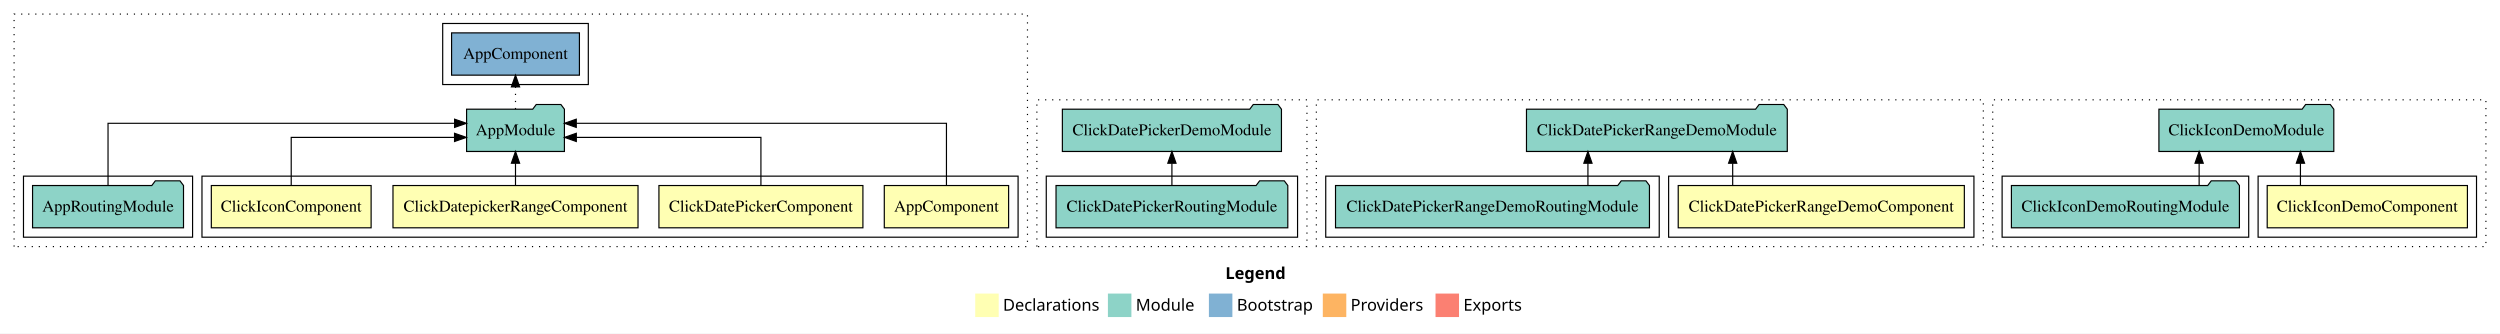
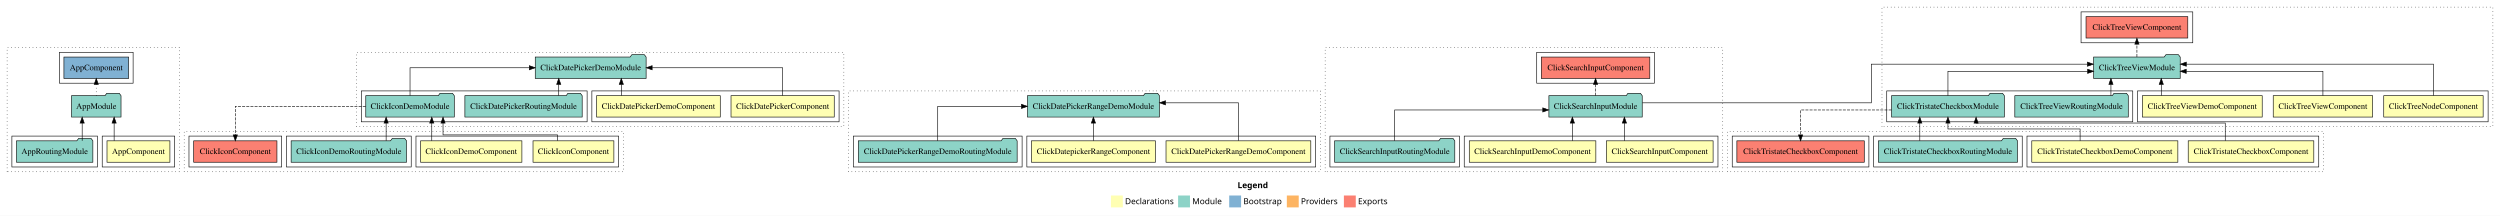
- <svg xmlns="http://www.w3.org/2000/svg" width="2129pt" height="284pt" viewBox="0.00 0.00 2129.00 284.00">
-   <g id="graph0" class="graph" transform="scale(1 1) rotate(0) translate(4 280)">
-     <polygon fill="#ffffff" stroke="transparent" points="-4,4 -4,-280 2125,-280 2125,4 -4,4" />
-     <text text-anchor="start" x="1039.509" y="-42.4" font-family="sans-serif" font-weight="bold" font-size="14.00" fill="#000000">Legend</text>
-     <polygon fill="#ffffb3" stroke="transparent" points="826.5,-10 826.5,-30 846.5,-30 846.5,-10 826.5,-10" />
-     <text text-anchor="start" x="850.129" y="-15.4" font-family="sans-serif" font-size="14.00" fill="#000000">  Declarations</text>
-     <polygon fill="#8dd3c7" stroke="transparent" points="939.5,-10 939.5,-30 959.5,-30 959.5,-10 939.5,-10" />
-     <text text-anchor="start" x="963.225" y="-15.4" font-family="sans-serif" font-size="14.00" fill="#000000">  Module</text>
-     <polygon fill="#80b1d3" stroke="transparent" points="1025.5,-10 1025.5,-30 1045.5,-30 1045.5,-10 1025.5,-10" />
-     <text text-anchor="start" x="1049.281" y="-15.4" font-family="sans-serif" font-size="14.00" fill="#000000">  Bootstrap</text>
-     <polygon fill="#fdb462" stroke="transparent" points="1122.5,-10 1122.5,-30 1142.5,-30 1142.5,-10 1122.5,-10" />
-     <text text-anchor="start" x="1146.173" y="-15.4" font-family="sans-serif" font-size="14.00" fill="#000000">  Providers</text>
-     <polygon fill="#fb8072" stroke="transparent" points="1218.5,-10 1218.5,-30 1238.5,-30 1238.5,-10 1218.5,-10" />
-     <text text-anchor="start" x="1242.226" y="-15.4" font-family="sans-serif" font-size="14.00" fill="#000000">  Exports</text>
+ <svg xmlns="http://www.w3.org/2000/svg" width="4207pt" height="363pt" viewBox="0.00 0.00 4207.00 363.00">
+   <g id="graph0" class="graph" transform="scale(1 1) rotate(0) translate(4 359)">
+     <polygon fill="#ffffff" stroke="transparent" points="-4,4 -4,-359 4203,-359 4203,4 -4,4" />
+     <text text-anchor="start" x="2078.509" y="-42.4" font-family="sans-serif" font-weight="bold" font-size="14.00" fill="#000000">Legend</text>
+     <polygon fill="#ffffb3" stroke="transparent" points="1865.5,-10 1865.5,-30 1885.5,-30 1885.5,-10 1865.5,-10" />
+     <text text-anchor="start" x="1889.129" y="-15.4" font-family="sans-serif" font-size="14.00" fill="#000000">  Declarations</text>
+     <polygon fill="#8dd3c7" stroke="transparent" points="1978.5,-10 1978.5,-30 1998.5,-30 1998.5,-10 1978.5,-10" />
+     <text text-anchor="start" x="2002.225" y="-15.4" font-family="sans-serif" font-size="14.00" fill="#000000">  Module</text>
+     <polygon fill="#80b1d3" stroke="transparent" points="2064.5,-10 2064.5,-30 2084.5,-30 2084.5,-10 2064.5,-10" />
+     <text text-anchor="start" x="2088.281" y="-15.4" font-family="sans-serif" font-size="14.00" fill="#000000">  Bootstrap</text>
+     <polygon fill="#fdb462" stroke="transparent" points="2161.5,-10 2161.5,-30 2181.5,-30 2181.5,-10 2161.5,-10" />
+     <text text-anchor="start" x="2185.173" y="-15.4" font-family="sans-serif" font-size="14.00" fill="#000000">  Providers</text>
+     <polygon fill="#fb8072" stroke="transparent" points="2257.5,-10 2257.5,-30 2277.5,-30 2277.5,-10 2257.5,-10" />
+     <text text-anchor="start" x="2281.226" y="-15.4" font-family="sans-serif" font-size="14.00" fill="#000000">  Exports</text>
    <g id="clust1" class="cluster">
-       <polygon fill="none" stroke="#000000" stroke-dasharray="1,5" points="8,-70 8,-268 871,-268 871,-70 8,-70" />
+       <polygon fill="none" stroke="#000000" stroke-dasharray="1,5" points="8,-70 8,-279 298,-279 298,-70 8,-70" />
    </g>
    <g id="clust2" class="cluster">
-       <polygon fill="none" stroke="#000000" points="168,-78 168,-130 863,-130 863,-78 168,-78" />
-     </g>
-     <g id="clust7" class="cluster">
+       <polygon fill="none" stroke="#000000" points="168,-78 168,-130 290,-130 290,-78 168,-78" />
+     </g>
+     <g id="clust4" class="cluster">
      <polygon fill="none" stroke="#000000" points="16,-78 16,-130 160,-130 160,-78 16,-78" />
    </g>
-     <g id="clust9" class="cluster">
-       <polygon fill="none" stroke="#000000" points="373,-208 373,-260 497,-260 497,-208 373,-208" />
-     </g>
-     <g id="clust17" class="cluster">
-       <polygon fill="none" stroke="#000000" stroke-dasharray="1,5" points="879,-70 879,-195 1109,-195 1109,-70 879,-70" />
-     </g>
-     <g id="clust19" class="cluster">
-       <polygon fill="none" stroke="#000000" points="887,-78 887,-130 1101,-130 1101,-78 887,-78" />
+     <g id="clust6" class="cluster">
+       <polygon fill="none" stroke="#000000" points="96,-219 96,-271 220,-271 220,-219 96,-219" />
+     </g>
+     <g id="clust14" class="cluster">
+       <polygon fill="none" stroke="#000000" stroke-dasharray="1,5" points="596,-146 596,-271 1416,-271 1416,-146 596,-146" />
+     </g>
+     <g id="clust15" class="cluster">
+       <polygon fill="none" stroke="#000000" points="992,-154 992,-206 1408,-206 1408,-154 992,-154" />
+     </g>
+     <g id="clust18" class="cluster">
+       <polygon fill="none" stroke="#000000" points="604,-154 604,-206 984,-206 984,-154 604,-154" />
+     </g>
+     <g id="clust22" class="cluster">
+       <polygon fill="none" stroke="#000000" stroke-dasharray="1,5" points="1424,-70 1424,-206 2218,-206 2218,-70 1424,-70" />
    </g>
    <g id="clust23" class="cluster">
-       <polygon fill="none" stroke="#000000" stroke-dasharray="1,5" points="1117,-70 1117,-195 1685,-195 1685,-70 1117,-70" />
-     </g>
-     <g id="clust24" class="cluster">
-       <polygon fill="none" stroke="#000000" points="1417,-78 1417,-130 1677,-130 1677,-78 1417,-78" />
+       <polygon fill="none" stroke="#000000" points="1724,-78 1724,-130 2210,-130 2210,-78 1724,-78" />
    </g>
    <g id="clust26" class="cluster">
-       <polygon fill="none" stroke="#000000" points="1125,-78 1125,-130 1409,-130 1409,-78 1125,-78" />
+       <polygon fill="none" stroke="#000000" points="1432,-78 1432,-130 1716,-130 1716,-78 1432,-78" />
    </g>
    <g id="clust42" class="cluster">
-       <polygon fill="none" stroke="#000000" stroke-dasharray="1,5" points="1693,-70 1693,-195 2113,-195 2113,-70 1693,-70" />
+       <polygon fill="none" stroke="#000000" stroke-dasharray="1,5" points="306,-70 306,-138 1045,-138 1045,-70 306,-70" />
    </g>
    <g id="clust43" class="cluster">
-       <polygon fill="none" stroke="#000000" points="1919,-78 1919,-130 2105,-130 2105,-78 1919,-78" />
-     </g>
-     <g id="clust45" class="cluster">
-       <polygon fill="none" stroke="#000000" points="1701,-78 1701,-130 1911,-130 1911,-78 1701,-78" />
+       <polygon fill="none" stroke="#000000" points="696,-78 696,-130 1037,-130 1037,-78 696,-78" />
+     </g>
+     <g id="clust46" class="cluster">
+       <polygon fill="none" stroke="#000000" points="478,-78 478,-130 688,-130 688,-78 478,-78" />
+     </g>
+     <g id="clust47" class="cluster">
+       <polygon fill="none" stroke="#000000" points="314,-78 314,-130 470,-130 470,-78 314,-78" />
+     </g>
+     <g id="clust56" class="cluster">
+       <polygon fill="none" stroke="#000000" stroke-dasharray="1,5" points="2226,-70 2226,-279 2895,-279 2895,-70 2226,-70" />
+     </g>
+     <g id="clust57" class="cluster">
+       <polygon fill="none" stroke="#000000" points="2460,-78 2460,-130 2887,-130 2887,-78 2460,-78" />
+     </g>
+     <g id="clust60" class="cluster">
+       <polygon fill="none" stroke="#000000" points="2234,-78 2234,-130 2452,-130 2452,-78 2234,-78" />
+     </g>
+     <g id="clust61" class="cluster">
+       <polygon fill="none" stroke="#000000" points="2582,-219 2582,-271 2780,-271 2780,-219 2582,-219" />
+     </g>
+     <g id="clust70" class="cluster">
+       <polygon fill="none" stroke="#000000" stroke-dasharray="1,5" points="3163,-146 3163,-347 4191,-347 4191,-146 3163,-146" />
+     </g>
+     <g id="clust71" class="cluster">
+       <polygon fill="none" stroke="#000000" points="3593,-154 3593,-206 4183,-206 4183,-154 3593,-154" />
+     </g>
+     <g id="clust75" class="cluster">
+       <polygon fill="none" stroke="#000000" points="3171,-154 3171,-206 3585,-206 3585,-154 3171,-154" />
+     </g>
+     <g id="clust76" class="cluster">
+       <polygon fill="none" stroke="#000000" points="3498,-287 3498,-339 3686,-339 3686,-287 3498,-287" />
+     </g>
+     <g id="clust85" class="cluster">
+       <polygon fill="none" stroke="#000000" stroke-dasharray="1,5" points="2903,-70 2903,-138 3906,-138 3906,-70 2903,-70" />
+     </g>
+     <g id="clust86" class="cluster">
+       <polygon fill="none" stroke="#000000" points="3407,-78 3407,-130 3898,-130 3898,-78 3407,-78" />
+     </g>
+     <g id="clust89" class="cluster">
+       <polygon fill="none" stroke="#000000" points="3149,-78 3149,-130 3399,-130 3399,-78 3149,-78" />
+     </g>
+     <g id="clust90" class="cluster">
+       <polygon fill="none" stroke="#000000" points="2911,-78 2911,-130 3141,-130 3141,-78 2911,-78" />
    </g>
    <g id="node1" class="node">
-       <polygon fill="#ffffb3" stroke="#000000" points="854.94,-122 749.06,-122 749.06,-86 854.94,-86 854.94,-122" />
-       <text text-anchor="middle" x="802" y="-99.8" font-family="Times,serif" font-size="14.00" fill="#000000">AppComponent</text>
-     </g>
-     <g id="node5" class="node">
-       <polygon fill="#8dd3c7" stroke="#000000" points="476.657,-187 473.657,-191 452.657,-191 449.657,-187 393.343,-187 393.343,-151 476.657,-151 476.657,-187" />
-       <text text-anchor="middle" x="435" y="-164.8" font-family="Times,serif" font-size="14.00" fill="#000000">AppModule</text>
+       <polygon fill="#ffffb3" stroke="#000000" points="281.94,-122 176.06,-122 176.06,-86 281.94,-86 281.94,-122" />
+       <text text-anchor="middle" x="229" y="-99.8" font-family="Times,serif" font-size="14.00" fill="#000000">AppComponent</text>
+     </g>
+     <g id="node2" class="node">
+       <polygon fill="#8dd3c7" stroke="#000000" points="199.657,-198 196.657,-202 175.657,-202 172.657,-198 116.343,-198 116.343,-162 199.657,-162 199.657,-198" />
+       <text text-anchor="middle" x="158" y="-175.8" font-family="Times,serif" font-size="14.00" fill="#000000">AppModule</text>
    </g>
    <g id="edge1" class="edge">
-       <path fill="none" stroke="#000000" d="M802,-122.284C802,-143.321 802,-175 802,-175 802,-175 486.742,-175 486.742,-175" />
-       <polygon fill="#000000" stroke="#000000" points="486.742,-171.5 476.742,-175 486.742,-178.5 486.742,-171.5" />
-     </g>
-     <g id="node2" class="node">
-       <polygon fill="#ffffb3" stroke="#000000" points="730.854,-122 557.146,-122 557.146,-86 730.854,-86 730.854,-122" />
-       <text text-anchor="middle" x="644" y="-99.8" font-family="Times,serif" font-size="14.00" fill="#000000">ClickDatePickerComponent</text>
-     </g>
-     <g id="edge2" class="edge">
-       <path fill="none" stroke="#000000" d="M644,-122.022C644,-139.373 644,-163 644,-163 644,-163 486.792,-163 486.792,-163" />
-       <polygon fill="#000000" stroke="#000000" points="486.792,-159.5 476.792,-163 486.792,-166.5 486.792,-159.5" />
+       <path fill="none" stroke="#000000" d="M188.054,-122.011C188.054,-122.011 188.054,-151.855 188.054,-151.855" />
+       <polygon fill="#000000" stroke="#000000" points="184.554,-151.855 188.054,-161.855 191.554,-151.855 184.554,-151.855" />
+     </g>
+     <g id="node4" class="node">
+       <polygon fill="#80b1d3" stroke="#000000" points="212.439,-263 103.561,-263 103.561,-227 212.439,-227 212.439,-263" />
+       <text text-anchor="middle" x="158" y="-240.8" font-family="Times,serif" font-size="14.00" fill="#000000">AppComponent </text>
+     </g>
+     <g id="edge3" class="edge">
+       <path fill="none" stroke="#000000" stroke-dasharray="1,5" d="M158,-198.106C158,-198.106 158,-216.991 158,-216.991" />
+       <polygon fill="#000000" stroke="#000000" points="154.5,-216.991 158,-226.991 161.5,-216.991 154.5,-216.991" />
    </g>
    <g id="node3" class="node">
-       <polygon fill="#ffffb3" stroke="#000000" points="539.337,-122 330.663,-122 330.663,-86 539.337,-86 539.337,-122" />
-       <text text-anchor="middle" x="435" y="-99.8" font-family="Times,serif" font-size="14.00" fill="#000000">ClickDatepickerRangeComponent</text>
-     </g>
-     <g id="edge3" class="edge">
-       <path fill="none" stroke="#000000" d="M435,-122.106C435,-122.106 435,-140.991 435,-140.991" />
-       <polygon fill="#000000" stroke="#000000" points="431.5,-140.991 435,-150.991 438.5,-140.991 431.5,-140.991" />
-     </g>
-     <g id="node4" class="node">
-       <polygon fill="#ffffb3" stroke="#000000" points="312.041,-122 175.959,-122 175.959,-86 312.041,-86 312.041,-122" />
-       <text text-anchor="middle" x="244" y="-99.8" font-family="Times,serif" font-size="14.00" fill="#000000">ClickIconComponent</text>
-     </g>
-     <g id="edge4" class="edge">
-       <path fill="none" stroke="#000000" d="M244,-122.022C244,-139.373 244,-163 244,-163 244,-163 383.084,-163 383.084,-163" />
-       <polygon fill="#000000" stroke="#000000" points="383.084,-166.5 393.084,-163 383.084,-159.5 383.084,-166.5" />
-     </g>
-     <g id="node7" class="node">
-       <polygon fill="#80b1d3" stroke="#000000" points="489.439,-252 380.561,-252 380.561,-216 489.439,-216 489.439,-252" />
-       <text text-anchor="middle" x="435" y="-229.8" font-family="Times,serif" font-size="14.00" fill="#000000">AppComponent </text>
-     </g>
-     <g id="edge6" class="edge">
-       <path fill="none" stroke="#000000" stroke-dasharray="1,5" d="M435,-187.106C435,-187.106 435,-205.991 435,-205.991" />
-       <polygon fill="#000000" stroke="#000000" points="431.5,-205.991 435,-215.991 438.5,-205.991 431.5,-205.991" />
-     </g>
-     <g id="node6" class="node">
      <polygon fill="#8dd3c7" stroke="#000000" points="152.274,-122 149.274,-126 128.274,-126 125.274,-122 23.726,-122 23.726,-86 152.274,-86 152.274,-122" />
      <text text-anchor="middle" x="88" y="-99.8" font-family="Times,serif" font-size="14.00" fill="#000000">AppRoutingModule</text>
    </g>
+     <g id="edge2" class="edge">
+       <path fill="none" stroke="#000000" d="M134.28,-122.011C134.28,-122.011 134.28,-151.855 134.28,-151.855" />
+       <polygon fill="#000000" stroke="#000000" points="130.78,-151.855 134.28,-161.855 137.78,-151.855 130.78,-151.855" />
+     </g>
+     <g id="node5" class="node">
+       <polygon fill="#ffffb3" stroke="#000000" points="1399.854,-198 1226.146,-198 1226.146,-162 1399.854,-162 1399.854,-198" />
+       <text text-anchor="middle" x="1313" y="-175.8" font-family="Times,serif" font-size="14.00" fill="#000000">ClickDatePickerComponent</text>
+     </g>
+     <g id="node7" class="node">
+       <polygon fill="#8dd3c7" stroke="#000000" points="1083.284,-263 1080.284,-267 1059.284,-267 1056.284,-263 896.716,-263 896.716,-227 1083.284,-227 1083.284,-263" />
+       <text text-anchor="middle" x="990" y="-240.8" font-family="Times,serif" font-size="14.00" fill="#000000">ClickDatePickerDemoModule</text>
+     </g>
+     <g id="edge4" class="edge">
+       <path fill="none" stroke="#000000" d="M1313,-198.106C1313,-217.339 1313,-245 1313,-245 1313,-245 1093.425,-245 1093.425,-245" />
+       <polygon fill="#000000" stroke="#000000" points="1093.425,-241.5 1083.425,-245 1093.425,-248.5 1093.425,-241.5" />
+     </g>
+     <g id="node6" class="node">
+       <polygon fill="#ffffb3" stroke="#000000" points="1208.066,-198 999.934,-198 999.934,-162 1208.066,-162 1208.066,-198" />
+       <text text-anchor="middle" x="1104" y="-175.8" font-family="Times,serif" font-size="14.00" fill="#000000">ClickDatePickerDemoComponent</text>
+     </g>
    <g id="edge5" class="edge">
-       <path fill="none" stroke="#000000" d="M88,-122.284C88,-143.321 88,-175 88,-175 88,-175 383.144,-175 383.144,-175" />
-       <polygon fill="#000000" stroke="#000000" points="383.144,-178.5 393.144,-175 383.144,-171.5 383.144,-178.5" />
+       <path fill="none" stroke="#000000" d="M1041.554,-198.106C1041.554,-198.106 1041.554,-216.991 1041.554,-216.991" />
+       <polygon fill="#000000" stroke="#000000" points="1038.054,-216.991 1041.554,-226.991 1045.054,-216.991 1038.054,-216.991" />
    </g>
    <g id="node8" class="node">
-       <polygon fill="#8dd3c7" stroke="#000000" points="1092.689,-122 1089.689,-126 1068.689,-126 1065.689,-122 895.311,-122 895.311,-86 1092.689,-86 1092.689,-122" />
-       <text text-anchor="middle" x="994" y="-99.8" font-family="Times,serif" font-size="14.00" fill="#000000">ClickDatePickerRoutingModule</text>
+       <polygon fill="#8dd3c7" stroke="#000000" points="975.689,-198 972.689,-202 951.689,-202 948.689,-198 778.311,-198 778.311,-162 975.689,-162 975.689,-198" />
+       <text text-anchor="middle" x="877" y="-175.8" font-family="Times,serif" font-size="14.00" fill="#000000">ClickDatePickerRoutingModule</text>
+     </g>
+     <g id="edge6" class="edge">
+       <path fill="none" stroke="#000000" d="M936.226,-198.106C936.226,-198.106 936.226,-216.991 936.226,-216.991" />
+       <polygon fill="#000000" stroke="#000000" points="932.727,-216.991 936.226,-226.991 939.727,-216.991 932.727,-216.991" />
    </g>
    <g id="node9" class="node">
-       <polygon fill="#8dd3c7" stroke="#000000" points="1087.284,-187 1084.284,-191 1063.284,-191 1060.284,-187 900.716,-187 900.716,-151 1087.284,-151 1087.284,-187" />
-       <text text-anchor="middle" x="994" y="-164.8" font-family="Times,serif" font-size="14.00" fill="#000000">ClickDatePickerDemoModule</text>
+       <polygon fill="#8dd3c7" stroke="#000000" points="760.469,-198 757.469,-202 736.469,-202 733.469,-198 611.531,-198 611.531,-162 760.469,-162 760.469,-198" />
+       <text text-anchor="middle" x="686" y="-175.8" font-family="Times,serif" font-size="14.00" fill="#000000">ClickIconDemoModule</text>
    </g>
    <g id="edge7" class="edge">
-       <path fill="none" stroke="#000000" d="M994,-122.106C994,-122.106 994,-140.991 994,-140.991" />
-       <polygon fill="#000000" stroke="#000000" points="990.5,-140.991 994,-150.991 997.5,-140.991 990.5,-140.991" />
+       <path fill="none" stroke="#000000" d="M686,-198.106C686,-217.339 686,-245 686,-245 686,-245 886.724,-245 886.724,-245" />
+       <polygon fill="#000000" stroke="#000000" points="886.724,-248.5 896.724,-245 886.724,-241.5 886.724,-248.5" />
+     </g>
+     <g id="node17" class="node">
+       <polygon fill="#fb8072" stroke="#000000" points="462.04,-122 321.96,-122 321.96,-86 462.04,-86 462.04,-122" />
+       <text text-anchor="middle" x="392" y="-99.8" font-family="Times,serif" font-size="14.00" fill="#000000">ClickIconComponent </text>
+     </g>
+     <g id="edge14" class="edge">
+       <path fill="none" stroke="#000000" stroke-dasharray="5,2" d="M611.431,-180C524.331,-180 392,-180 392,-180 392,-180 392,-132.011 392,-132.011" />
+       <polygon fill="#000000" stroke="#000000" points="395.5,-132.011 392,-122.011 388.5,-132.011 395.5,-132.011" />
    </g>
    <g id="node10" class="node">
-       <polygon fill="#ffffb3" stroke="#000000" points="1668.832,-122 1425.168,-122 1425.168,-86 1668.832,-86 1668.832,-122" />
-       <text text-anchor="middle" x="1547" y="-99.8" font-family="Times,serif" font-size="14.00" fill="#000000">ClickDatePickerRangeDemoComponent</text>
+       <polygon fill="#ffffb3" stroke="#000000" points="2201.832,-122 1958.168,-122 1958.168,-86 2201.832,-86 2201.832,-122" />
+       <text text-anchor="middle" x="2080" y="-99.8" font-family="Times,serif" font-size="14.00" fill="#000000">ClickDatePickerRangeDemoComponent</text>
+     </g>
+     <g id="node12" class="node">
+       <polygon fill="#8dd3c7" stroke="#000000" points="1947.049,-198 1944.049,-202 1923.049,-202 1920.049,-198 1724.951,-198 1724.951,-162 1947.049,-162 1947.049,-198" />
+       <text text-anchor="middle" x="1836" y="-175.8" font-family="Times,serif" font-size="14.00" fill="#000000">ClickDatePickerRangeDemoModule</text>
+     </g>
+     <g id="edge8" class="edge">
+       <path fill="none" stroke="#000000" d="M2080,-122.198C2080,-146.356 2080,-186 2080,-186 2080,-186 1957.29,-186 1957.29,-186" />
+       <polygon fill="#000000" stroke="#000000" points="1957.29,-182.5 1947.29,-186 1957.29,-189.5 1957.29,-182.5" />
    </g>
    <g id="node11" class="node">
-       <polygon fill="#8dd3c7" stroke="#000000" points="1518.049,-187 1515.049,-191 1494.049,-191 1491.049,-187 1295.951,-187 1295.951,-151 1518.049,-151 1518.049,-187" />
-       <text text-anchor="middle" x="1407" y="-164.8" font-family="Times,serif" font-size="14.00" fill="#000000">ClickDatePickerRangeDemoModule</text>
-     </g>
-     <g id="edge8" class="edge">
-       <path fill="none" stroke="#000000" d="M1471.554,-122.106C1471.554,-122.106 1471.554,-140.991 1471.554,-140.991" />
-       <polygon fill="#000000" stroke="#000000" points="1468.054,-140.991 1471.554,-150.991 1475.054,-140.991 1468.054,-140.991" />
-     </g>
-     <g id="node12" class="node">
-       <polygon fill="#8dd3c7" stroke="#000000" points="1400.667,-122 1397.667,-126 1376.667,-126 1373.667,-122 1133.333,-122 1133.333,-86 1400.667,-86 1400.667,-122" />
-       <text text-anchor="middle" x="1267" y="-99.8" font-family="Times,serif" font-size="14.00" fill="#000000">ClickDatePickerRangeDemoRoutingModule</text>
+       <polygon fill="#ffffb3" stroke="#000000" points="1940.338,-122 1731.662,-122 1731.662,-86 1940.338,-86 1940.338,-122" />
+       <text text-anchor="middle" x="1836" y="-99.8" font-family="Times,serif" font-size="14.00" fill="#000000">ClickDatepickerRangeComponent</text>
    </g>
    <g id="edge9" class="edge">
-       <path fill="none" stroke="#000000" d="M1348.28,-122.106C1348.28,-122.106 1348.28,-140.991 1348.28,-140.991" />
-       <polygon fill="#000000" stroke="#000000" points="1344.78,-140.991 1348.28,-150.991 1351.78,-140.991 1344.78,-140.991" />
+       <path fill="none" stroke="#000000" d="M1836,-122.011C1836,-122.011 1836,-151.855 1836,-151.855" />
+       <polygon fill="#000000" stroke="#000000" points="1832.5,-151.855 1836,-161.855 1839.5,-151.855 1832.5,-151.855" />
    </g>
    <g id="node13" class="node">
-       <polygon fill="#ffffb3" stroke="#000000" points="2097.252,-122 1926.748,-122 1926.748,-86 2097.252,-86 2097.252,-122" />
-       <text text-anchor="middle" x="2012" y="-99.8" font-family="Times,serif" font-size="14.00" fill="#000000">ClickIconDemoComponent</text>
+       <polygon fill="#8dd3c7" stroke="#000000" points="1707.667,-122 1704.667,-126 1683.667,-126 1680.667,-122 1440.333,-122 1440.333,-86 1707.667,-86 1707.667,-122" />
+       <text text-anchor="middle" x="1574" y="-99.8" font-family="Times,serif" font-size="14.00" fill="#000000">ClickDatePickerRangeDemoRoutingModule</text>
+     </g>
+     <g id="edge10" class="edge">
+       <path fill="none" stroke="#000000" d="M1574,-122.011C1574,-144.485 1574,-180 1574,-180 1574,-180 1714.888,-180 1714.888,-180" />
+       <polygon fill="#000000" stroke="#000000" points="1714.888,-183.5 1724.888,-180 1714.888,-176.5 1714.888,-183.5" />
    </g>
    <g id="node14" class="node">
-       <polygon fill="#8dd3c7" stroke="#000000" points="1983.469,-187 1980.469,-191 1959.469,-191 1956.469,-187 1834.531,-187 1834.531,-151 1983.469,-151 1983.469,-187" />
-       <text text-anchor="middle" x="1909" y="-164.8" font-family="Times,serif" font-size="14.00" fill="#000000">ClickIconDemoModule</text>
-     </g>
-     <g id="edge10" class="edge">
-       <path fill="none" stroke="#000000" d="M1955.054,-122.106C1955.054,-122.106 1955.054,-140.991 1955.054,-140.991" />
-       <polygon fill="#000000" stroke="#000000" points="1951.554,-140.991 1955.054,-150.991 1958.554,-140.991 1951.554,-140.991" />
+       <polygon fill="#ffffb3" stroke="#000000" points="1029.041,-122 892.959,-122 892.959,-86 1029.041,-86 1029.041,-122" />
+       <text text-anchor="middle" x="961" y="-99.8" font-family="Times,serif" font-size="14.00" fill="#000000">ClickIconComponent</text>
+     </g>
+     <g id="edge11" class="edge">
+       <path fill="none" stroke="#000000" d="M934.162,-122.207C934.162,-127.555 934.162,-132 934.162,-132 934.162,-132 741.531,-132 741.531,-132 741.531,-132 741.531,-151.853 741.531,-151.853" />
+       <polygon fill="#000000" stroke="#000000" points="738.031,-151.853 741.531,-161.853 745.031,-151.853 738.031,-151.853" />
    </g>
    <g id="node15" class="node">
-       <polygon fill="#8dd3c7" stroke="#000000" points="1903.087,-122 1900.087,-126 1879.087,-126 1876.087,-122 1708.913,-122 1708.913,-86 1903.087,-86 1903.087,-122" />
-       <text text-anchor="middle" x="1806" y="-99.8" font-family="Times,serif" font-size="14.00" fill="#000000">ClickIconDemoRoutingModule</text>
-     </g>
-     <g id="edge11" class="edge">
-       <path fill="none" stroke="#000000" d="M1868.78,-122.106C1868.78,-122.106 1868.78,-140.991 1868.78,-140.991" />
-       <polygon fill="#000000" stroke="#000000" points="1865.28,-140.991 1868.78,-150.991 1872.28,-140.991 1865.28,-140.991" />
+       <polygon fill="#ffffb3" stroke="#000000" points="874.252,-122 703.748,-122 703.748,-86 874.252,-86 874.252,-122" />
+       <text text-anchor="middle" x="789" y="-99.8" font-family="Times,serif" font-size="14.00" fill="#000000">ClickIconDemoComponent</text>
+     </g>
+     <g id="edge12" class="edge">
+       <path fill="none" stroke="#000000" d="M722.578,-122.011C722.578,-122.011 722.578,-151.855 722.578,-151.855" />
+       <polygon fill="#000000" stroke="#000000" points="719.078,-151.855 722.578,-161.855 726.078,-151.855 719.078,-151.855" />
+     </g>
+     <g id="node16" class="node">
+       <polygon fill="#8dd3c7" stroke="#000000" points="680.087,-122 677.087,-126 656.087,-126 653.087,-122 485.913,-122 485.913,-86 680.087,-86 680.087,-122" />
+       <text text-anchor="middle" x="583" y="-99.8" font-family="Times,serif" font-size="14.00" fill="#000000">ClickIconDemoRoutingModule</text>
+     </g>
+     <g id="edge13" class="edge">
+       <path fill="none" stroke="#000000" d="M645.779,-122.011C645.779,-122.011 645.779,-151.855 645.779,-151.855" />
+       <polygon fill="#000000" stroke="#000000" points="642.279,-151.855 645.779,-161.855 649.279,-151.855 642.279,-151.855" />
+     </g>
+     <g id="node18" class="node">
+       <polygon fill="#ffffb3" stroke="#000000" points="2878.803,-122 2699.197,-122 2699.197,-86 2878.803,-86 2878.803,-122" />
+       <text text-anchor="middle" x="2789" y="-99.8" font-family="Times,serif" font-size="14.00" fill="#000000">ClickSearchInputComponent</text>
+     </g>
+     <g id="node20" class="node">
+       <polygon fill="#8dd3c7" stroke="#000000" points="2759.521,-198 2756.521,-202 2735.521,-202 2732.521,-198 2602.479,-198 2602.479,-162 2759.521,-162 2759.521,-198" />
+       <text text-anchor="middle" x="2681" y="-175.8" font-family="Times,serif" font-size="14.00" fill="#000000">ClickSearchInputModule</text>
+     </g>
+     <g id="edge15" class="edge">
+       <path fill="none" stroke="#000000" d="M2729.554,-122.011C2729.554,-122.011 2729.554,-151.855 2729.554,-151.855" />
+       <polygon fill="#000000" stroke="#000000" points="2726.054,-151.855 2729.554,-161.855 2733.054,-151.855 2726.054,-151.855" />
+     </g>
+     <g id="node19" class="node">
+       <polygon fill="#ffffb3" stroke="#000000" points="2681.515,-122 2468.485,-122 2468.485,-86 2681.515,-86 2681.515,-122" />
+       <text text-anchor="middle" x="2575" y="-99.8" font-family="Times,serif" font-size="14.00" fill="#000000">ClickSearchInputDemoComponent</text>
+     </g>
+     <g id="edge16" class="edge">
+       <path fill="none" stroke="#000000" d="M2641.999,-122.011C2641.999,-122.011 2641.999,-151.855 2641.999,-151.855" />
+       <polygon fill="#000000" stroke="#000000" points="2638.499,-151.855 2641.999,-161.855 2645.499,-151.855 2638.499,-151.855" />
+     </g>
+     <g id="node22" class="node">
+       <polygon fill="#fb8072" stroke="#000000" points="2772.303,-263 2589.697,-263 2589.697,-227 2772.303,-227 2772.303,-263" />
+       <text text-anchor="middle" x="2681" y="-240.8" font-family="Times,serif" font-size="14.00" fill="#000000">ClickSearchInputComponent </text>
+     </g>
+     <g id="edge18" class="edge">
+       <path fill="none" stroke="#000000" stroke-dasharray="5,2" d="M2681,-198.106C2681,-198.106 2681,-216.991 2681,-216.991" />
+       <polygon fill="#000000" stroke="#000000" points="2677.5,-216.991 2681,-226.991 2684.5,-216.991 2677.5,-216.991" />
+     </g>
+     <g id="node26" class="node">
+       <polygon fill="#8dd3c7" stroke="#000000" points="3664.843,-263 3661.843,-267 3640.843,-267 3637.843,-263 3519.157,-263 3519.157,-227 3664.843,-227 3664.843,-263" />
+       <text text-anchor="middle" x="3592" y="-240.8" font-family="Times,serif" font-size="14.00" fill="#000000">ClickTreeViewModule</text>
+     </g>
+     <g id="edge22" class="edge">
+       <path fill="none" stroke="#000000" d="M2759.718,-186C2892.111,-186 3145.041,-186 3145.041,-186 3145.041,-186 3145.041,-251 3145.041,-251 3145.041,-251 3508.694,-251 3508.694,-251" />
+       <polygon fill="#000000" stroke="#000000" points="3508.694,-254.5 3518.694,-251 3508.694,-247.5 3508.694,-254.5" />
+     </g>
+     <g id="node21" class="node">
+       <polygon fill="#8dd3c7" stroke="#000000" points="2444.139,-122 2441.139,-126 2420.139,-126 2417.139,-122 2241.861,-122 2241.861,-86 2444.139,-86 2444.139,-122" />
+       <text text-anchor="middle" x="2343" y="-99.8" font-family="Times,serif" font-size="14.00" fill="#000000">ClickSearchInputRoutingModule</text>
+     </g>
+     <g id="edge17" class="edge">
+       <path fill="none" stroke="#000000" d="M2343,-122.027C2343,-142.767 2343,-174 2343,-174 2343,-174 2592.181,-174 2592.181,-174" />
+       <polygon fill="#000000" stroke="#000000" points="2592.181,-177.5 2602.181,-174 2592.181,-170.5 2592.181,-177.5" />
+     </g>
+     <g id="node23" class="node">
+       <polygon fill="#ffffb3" stroke="#000000" points="4174.629,-198 4007.371,-198 4007.371,-162 4174.629,-162 4174.629,-198" />
+       <text text-anchor="middle" x="4091" y="-175.8" font-family="Times,serif" font-size="14.00" fill="#000000">ClickTreeNodeComponent</text>
+     </g>
+     <g id="edge19" class="edge">
+       <path fill="none" stroke="#000000" d="M4091,-198.284C4091,-219.321 4091,-251 4091,-251 4091,-251 3675.093,-251 3675.093,-251" />
+       <polygon fill="#000000" stroke="#000000" points="3675.093,-247.5 3665.093,-251 3675.093,-254.5 3675.093,-247.5" />
+     </g>
+     <g id="node24" class="node">
+       <polygon fill="#ffffb3" stroke="#000000" points="3988.626,-198 3821.374,-198 3821.374,-162 3988.626,-162 3988.626,-198" />
+       <text text-anchor="middle" x="3905" y="-175.8" font-family="Times,serif" font-size="14.00" fill="#000000">ClickTreeViewComponent</text>
+     </g>
+     <g id="edge20" class="edge">
+       <path fill="none" stroke="#000000" d="M3905,-198.023C3905,-215.373 3905,-239 3905,-239 3905,-239 3674.99,-239 3674.99,-239" />
+       <polygon fill="#000000" stroke="#000000" points="3674.99,-235.5 3664.99,-239 3674.99,-242.5 3674.99,-235.5" />
+     </g>
+     <g id="node25" class="node">
+       <polygon fill="#ffffb3" stroke="#000000" points="3802.838,-198 3601.162,-198 3601.162,-162 3802.838,-162 3802.838,-198" />
+       <text text-anchor="middle" x="3702" y="-175.8" font-family="Times,serif" font-size="14.00" fill="#000000">ClickTreeViewDemoComponent</text>
+     </g>
+     <g id="edge21" class="edge">
+       <path fill="none" stroke="#000000" d="M3633.001,-198.106C3633.001,-198.106 3633.001,-216.991 3633.001,-216.991" />
+       <polygon fill="#000000" stroke="#000000" points="3629.501,-216.991 3633.001,-226.991 3636.501,-216.991 3629.501,-216.991" />
+     </g>
+     <g id="node29" class="node">
+       <polygon fill="#fb8072" stroke="#000000" points="3677.626,-331 3506.374,-331 3506.374,-295 3677.626,-295 3677.626,-331" />
+       <text text-anchor="middle" x="3592" y="-308.8" font-family="Times,serif" font-size="14.00" fill="#000000">ClickTreeViewComponent </text>
+     </g>
+     <g id="edge25" class="edge">
+       <path fill="none" stroke="#000000" stroke-dasharray="5,2" d="M3592,-263.223C3592,-263.223 3592,-284.727 3592,-284.727" />
+       <polygon fill="#000000" stroke="#000000" points="3588.5,-284.727 3592,-294.727 3595.5,-284.727 3588.5,-284.727" />
+     </g>
+     <g id="node27" class="node">
+       <polygon fill="#8dd3c7" stroke="#000000" points="3577.461,-198 3574.461,-202 3553.461,-202 3550.461,-198 3386.539,-198 3386.539,-162 3577.461,-162 3577.461,-198" />
+       <text text-anchor="middle" x="3482" y="-175.8" font-family="Times,serif" font-size="14.00" fill="#000000">ClickTreeViewRoutingModule</text>
+     </g>
+     <g id="edge23" class="edge">
+       <path fill="none" stroke="#000000" d="M3548.28,-198.106C3548.28,-198.106 3548.28,-216.991 3548.28,-216.991" />
+       <polygon fill="#000000" stroke="#000000" points="3544.78,-216.991 3548.28,-226.991 3551.78,-216.991 3544.78,-216.991" />
+     </g>
+     <g id="node28" class="node">
+       <polygon fill="#8dd3c7" stroke="#000000" points="3368.907,-198 3365.907,-202 3344.907,-202 3341.907,-198 3179.093,-198 3179.093,-162 3368.907,-162 3368.907,-198" />
+       <text text-anchor="middle" x="3274" y="-175.8" font-family="Times,serif" font-size="14.00" fill="#000000">ClickTristateCheckboxModule</text>
+     </g>
+     <g id="edge24" class="edge">
+       <path fill="none" stroke="#000000" d="M3274,-198.023C3274,-215.373 3274,-239 3274,-239 3274,-239 3509.044,-239 3509.044,-239" />
+       <polygon fill="#000000" stroke="#000000" points="3509.044,-242.5 3519.044,-239 3509.044,-235.5 3509.044,-242.5" />
+     </g>
+     <g id="node33" class="node">
+       <polygon fill="#fb8072" stroke="#000000" points="3133.19,-122 2918.81,-122 2918.81,-86 3133.19,-86 3133.19,-122" />
+       <text text-anchor="middle" x="3026" y="-99.8" font-family="Times,serif" font-size="14.00" fill="#000000">ClickTristateCheckboxComponent </text>
+     </g>
+     <g id="edge29" class="edge">
+       <path fill="none" stroke="#000000" stroke-dasharray="5,2" d="M3179.18,-174C3109.169,-174 3026,-174 3026,-174 3026,-174 3026,-132.027 3026,-132.027" />
+       <polygon fill="#000000" stroke="#000000" points="3029.5,-132.027 3026,-122.027 3022.5,-132.027 3029.5,-132.027" />
+     </g>
+     <g id="node30" class="node">
+       <polygon fill="#ffffb3" stroke="#000000" points="3889.689,-122 3678.311,-122 3678.311,-86 3889.689,-86 3889.689,-122" />
+       <text text-anchor="middle" x="3784" y="-99.8" font-family="Times,serif" font-size="14.00" fill="#000000">ClickTristateCheckboxComponent</text>
+     </g>
+     <g id="edge26" class="edge">
+       <path fill="none" stroke="#000000" d="M3740.662,-122.147C3740.662,-135.739 3740.662,-152 3740.662,-152 3740.662,-152 3321.352,-152 3321.352,-152 3321.352,-152 3321.352,-152.979 3321.352,-152.979" />
+       <polygon fill="#000000" stroke="#000000" points="3317.852,-151.793 3321.352,-161.793 3324.852,-151.793 3317.852,-151.793" />
+     </g>
+     <g id="node31" class="node">
+       <polygon fill="#ffffb3" stroke="#000000" points="3660.901,-122 3415.099,-122 3415.099,-86 3660.901,-86 3660.901,-122" />
+       <text text-anchor="middle" x="3538" y="-99.8" font-family="Times,serif" font-size="14.00" fill="#000000">ClickTristateCheckboxDemoComponent</text>
+     </g>
+     <g id="edge27" class="edge">
+       <path fill="none" stroke="#000000" d="M3496.39,-122.11C3496.39,-131.897 3496.39,-142 3496.39,-142 3496.39,-142 3274,-142 3274,-142 3274,-142 3274,-151.89 3274,-151.89" />
+       <polygon fill="#000000" stroke="#000000" points="3270.5,-151.89 3274,-161.89 3277.5,-151.89 3270.5,-151.89" />
+     </g>
+     <g id="node32" class="node">
+       <polygon fill="#8dd3c7" stroke="#000000" points="3391.025,-122 3388.025,-126 3367.025,-126 3364.025,-122 3156.975,-122 3156.975,-86 3391.025,-86 3391.025,-122" />
+       <text text-anchor="middle" x="3274" y="-99.8" font-family="Times,serif" font-size="14.00" fill="#000000">ClickTristateCheckboxRoutingModule</text>
+     </g>
+     <g id="edge28" class="edge">
+       <path fill="none" stroke="#000000" d="M3226.648,-122.011C3226.648,-122.011 3226.648,-151.855 3226.648,-151.855" />
+       <polygon fill="#000000" stroke="#000000" points="3223.148,-151.855 3226.648,-161.855 3230.148,-151.855 3223.148,-151.855" />
    </g>
  </g>
</svg>
